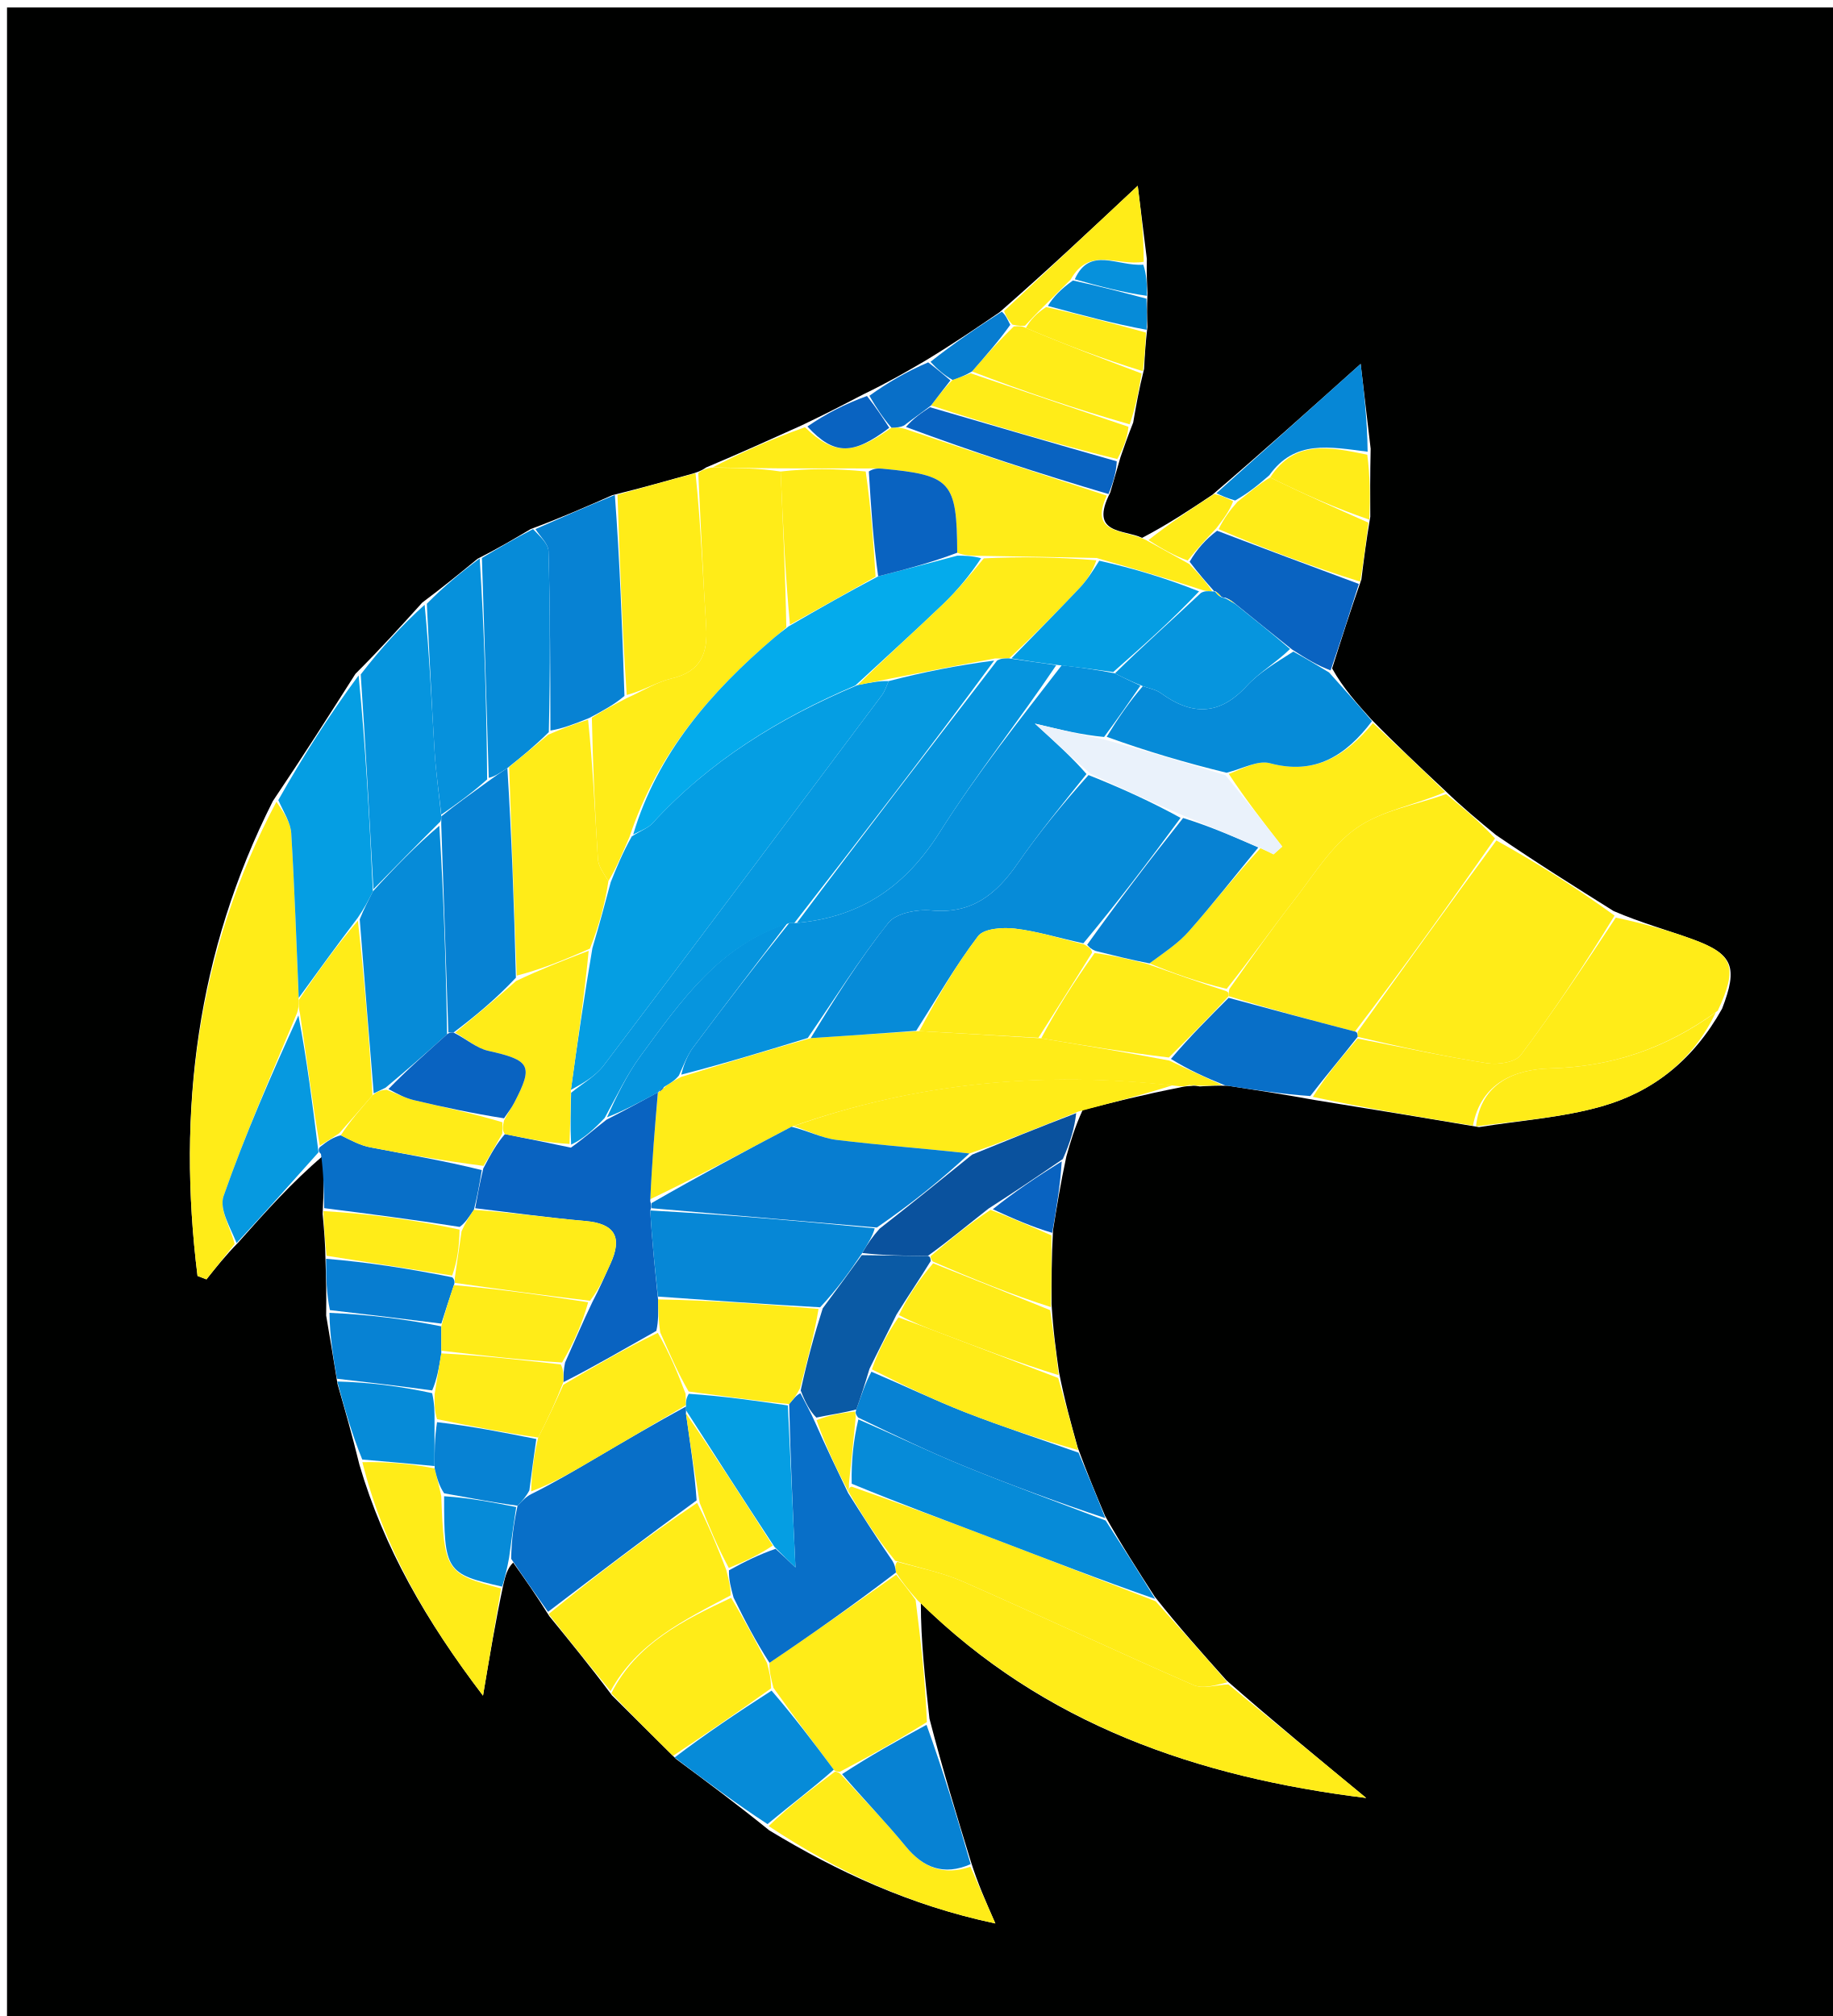
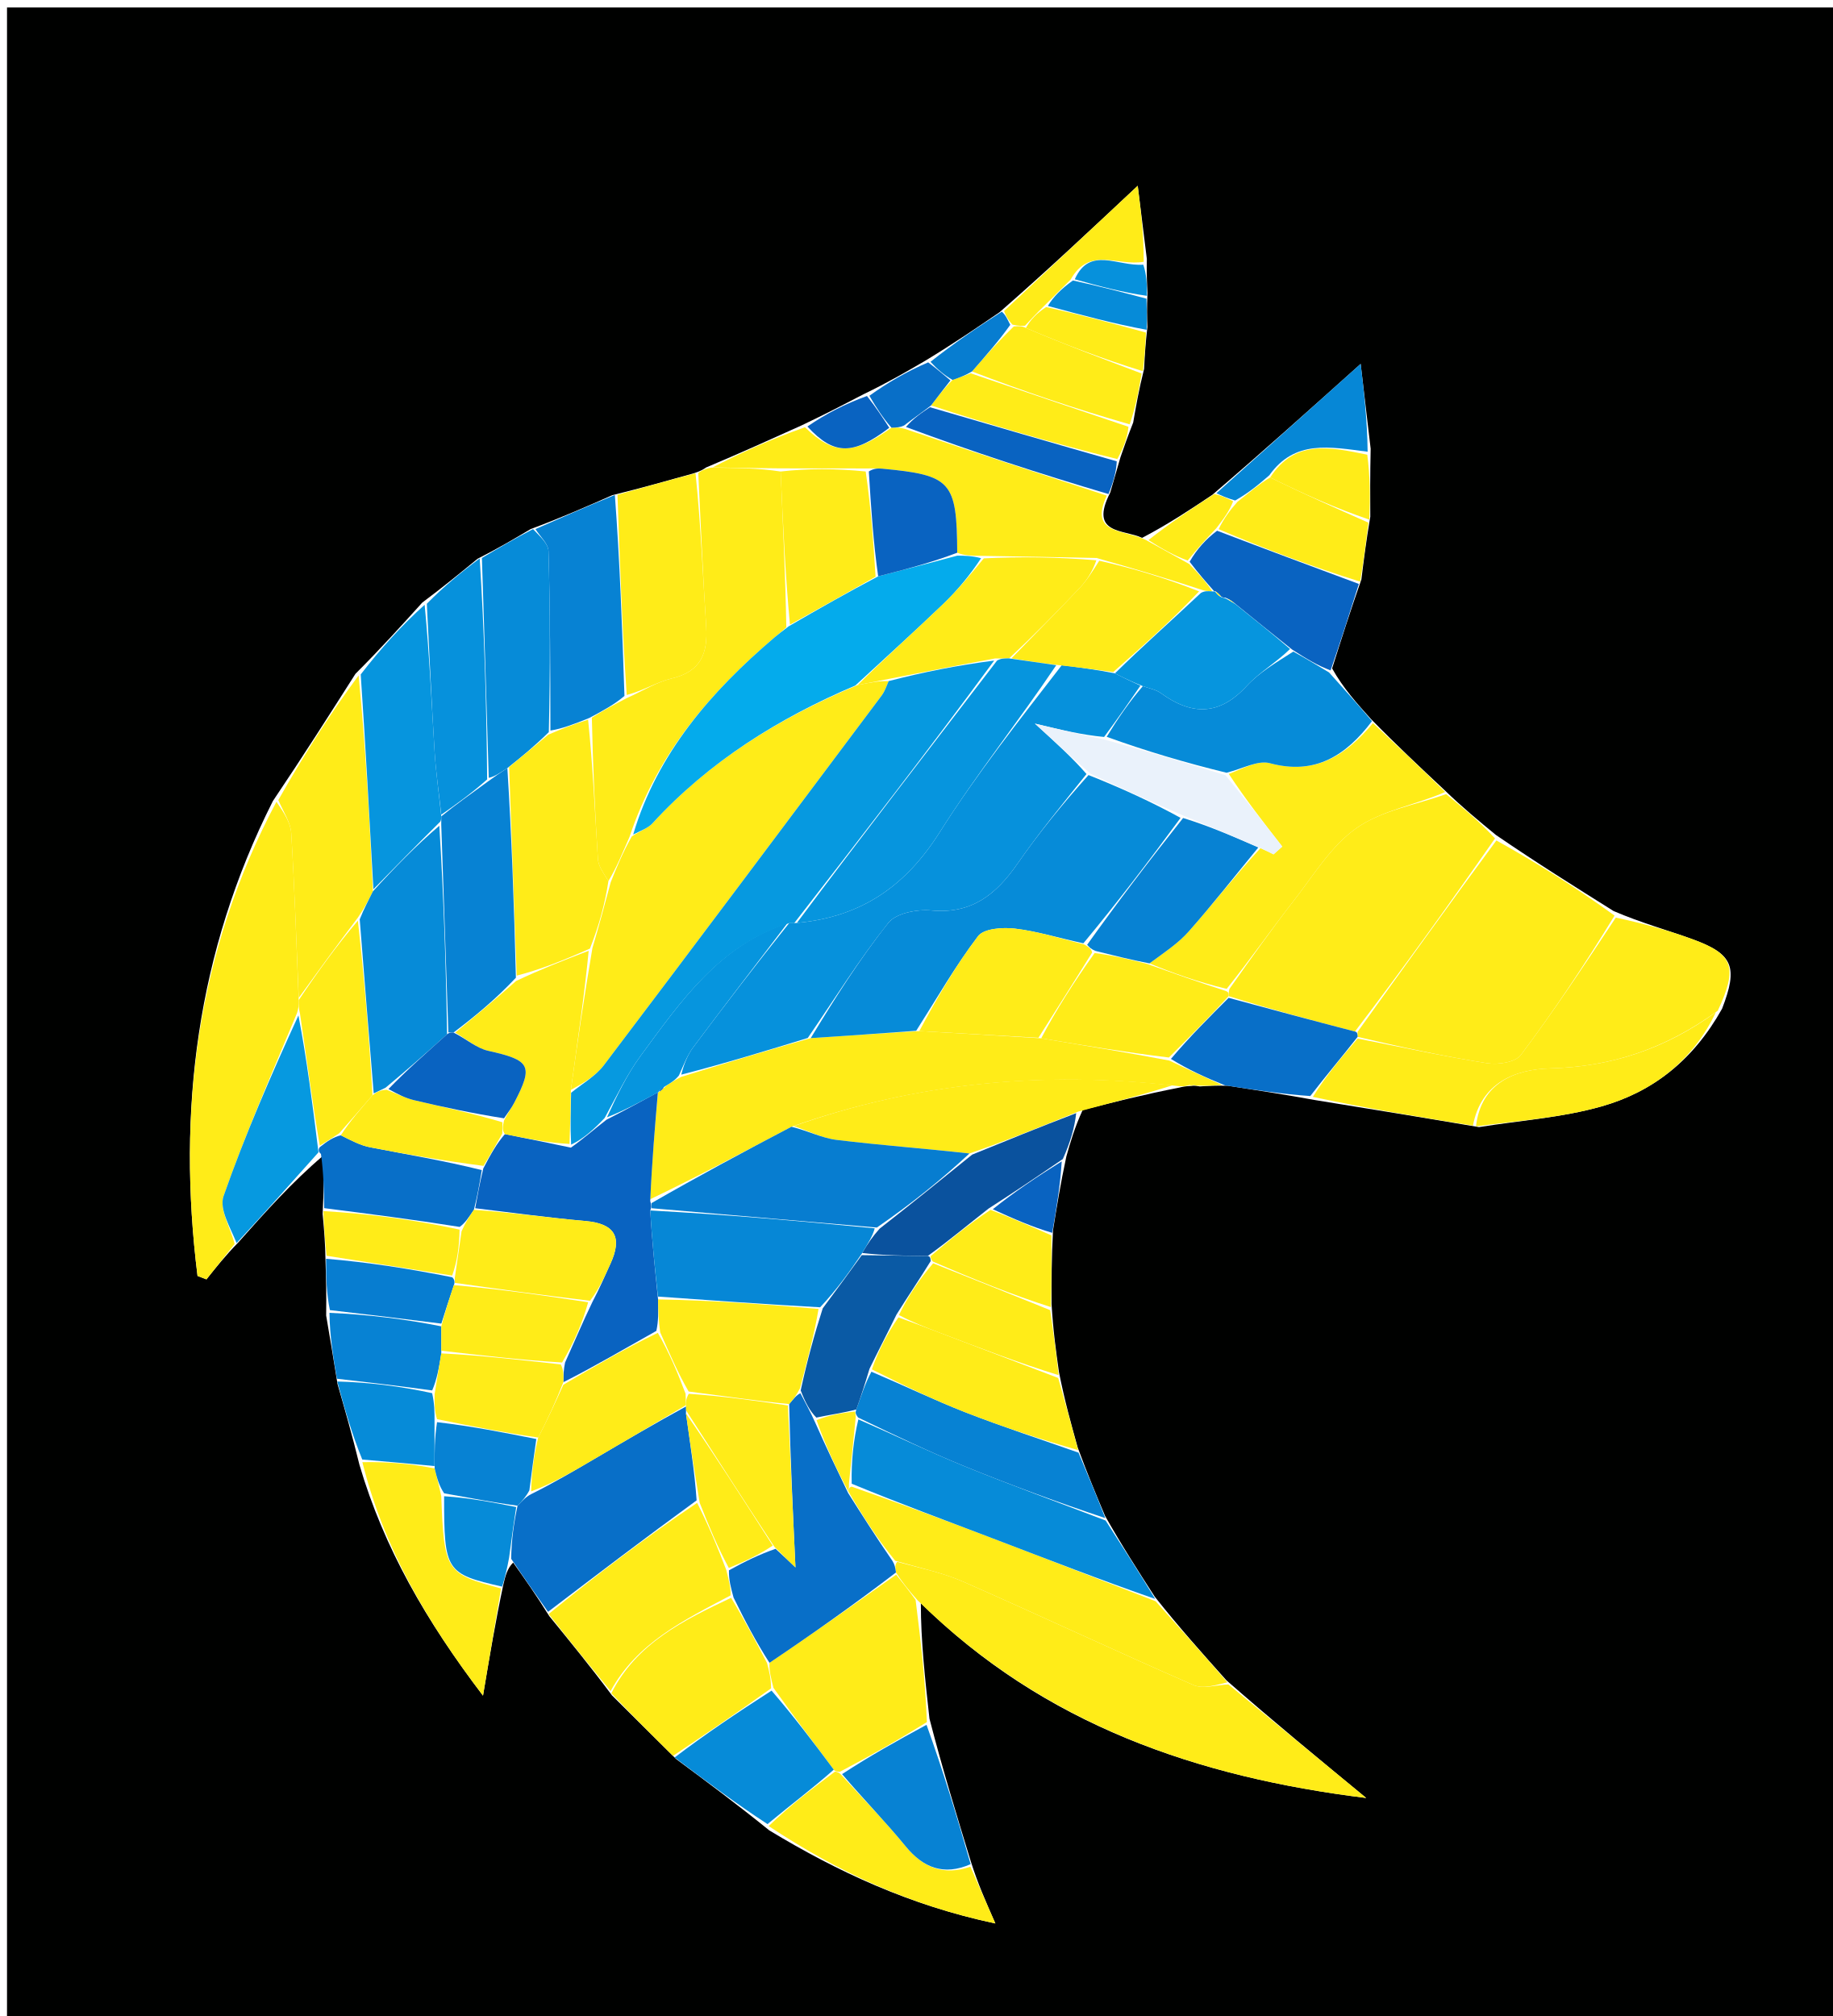
<svg xmlns="http://www.w3.org/2000/svg" version="1.1" id="Layer_1" x="0px" y="0px" width="100%" viewBox="0 0 270 297" enable-background="new 0 0 270 297" xml:space="preserve">
  <path fill="#000100" opacity="1" stroke="none" d=" M148,298   C98.688,298 49.876,298 1.032,298   C1.032,199.065 1.032,100.13 1.032,1.098   C90.895,1.098 180.79,1.098 270.843,1.098   C270.843,100 270.843,199 270.843,298   C230.131,298 189.315,298 148,298  M136.316,53.139   C133.541,54.754 130.766,56.369 127.282,58.047   C124.456,59.517 121.629,60.988 118.084,62.672   C113.553,64.718 109.023,66.764 104.013,68.872   C103.63,69.139 103.247,69.406 102.062,69.769   C98.362,70.809 94.663,71.849 90.195,72.955   C86.425,74.618 82.654,76.281 78.169,77.949   C75.777,79.366 73.385,80.783 70.345,82.324   C67.847,84.374 65.349,86.424 62.212,88.77   C59.138,92.172 56.063,95.574 52.365,99.269   C48.491,105.36 44.617,111.45 40.197,118.017   C28.978,140.238 26.069,163.673 29.1,187.976   C29.538,188.144 29.976,188.312 30.413,188.479   C31.797,186.741 33.181,185.003 35.142,182.995   C39.071,178.58 43.001,174.164 47.632,170.236   C47.674,172.82 47.717,175.403 47.529,178.846   C47.722,180.899 47.916,182.951 47.959,185.882   C48.031,188.257 48.102,190.632 48.05,193.811   C48.578,196.913 49.106,200.015 49.731,203.929   C50.796,207.629 51.86,211.329 52.955,215.805   C56.544,228.021 62.768,238.786 71.155,249.805   C72.18,243.708 72.995,238.86 74.145,233.477   C74.425,232.278 74.705,231.079 75.598,230.199   C77.31,232.618 79.023,235.038 80.921,238.094   C83.93,241.776 86.94,245.458 90.159,249.771   C93.154,252.741 96.148,255.71 99.619,259.155   C104.072,262.459 108.524,265.764 113.329,269.655   C123.426,275.759 133.995,280.686 146.634,283.369   C145.137,279.961 144.048,277.483 143.027,274.259   C140.957,267.509 138.887,260.76 136.926,253.192   C136.288,247.454 135.651,241.716 135.657,236.179   C153.777,254.048 176.395,261.812 201.265,264.88   C194.499,259.303 187.732,253.727 180.668,247.542   C177.196,243.662 173.724,239.783 170.107,235.215   C167.698,231.478 165.288,227.742 162.782,223.301   C161.482,220.203 160.183,217.105 158.771,213.267   C157.813,209.846 156.854,206.426 156.011,202.179   C155.578,199.124 155.145,196.069 154.913,192.115   C154.908,188.743 154.902,185.371 155.126,181.248   C155.671,177.85 156.215,174.451 157.091,170.375   C157.699,168.24 158.308,166.105 159.502,163.516   C164.029,162.377 168.556,161.238 173.739,160.225   C174.17,160.122 174.601,160.018 175.493,159.982   C175.493,159.982 175.948,159.882 176.756,160.055   C177.848,159.985 178.94,159.915 180.902,159.955   C184.933,160.576 188.965,161.197 193.751,162.066   C201.498,163.321 209.245,164.576 217.879,166.047   C223.906,165.077 230.089,164.656 235.922,163.001   C243.443,160.868 249.437,156.23 253.694,148.6   C256.063,142.461 255.338,140.564 249.388,138.387   C245.678,137.03 241.851,135.991 237.715,134.219   C232.072,130.682 226.428,127.146 220.382,123.015   C217.935,121.005 215.489,118.995 212.765,116.365   C209.264,113.085 205.764,109.805 201.981,105.946   C199.917,103.651 197.854,101.355 196.244,98.472   C197.557,94.324 198.869,90.175 200.558,85.356   C200.9,82.568 201.243,79.781 201.867,76.121   C201.85,73.078 201.834,70.034 201.922,66.113   C201.427,61.916 200.933,57.719 200.448,53.609   C192.853,60.418 186.025,66.538 178.6,72.895   C175.412,75.026 172.225,77.158 168.257,79.238   C165.58,77.951 160.364,78.791 163.558,72.557   C164.005,71.037 164.451,69.516 165.072,67.334   C165.575,65.879 166.078,64.425 166.939,62.246   C167.353,59.839 167.767,57.431 168.545,54.344   C168.636,52.56 168.727,50.776 169.03,48.18   C168.984,46.786 168.939,45.392 169.047,43.171   C168.974,41.78 168.901,40.388 168.948,38.14   C168.5,34.539 168.051,30.939 167.607,27.369   C160.623,33.912 154.269,39.865 147.244,46.005   C143.828,48.331 140.411,50.657 136.316,53.139  z" />
  <path fill="#ffec18" opacity="1" stroke="none" d=" M180.032,159.845   C178.94,159.915 177.848,159.985 176.236,159.937   C175.484,159.766 175.256,159.797 175.032,159.914   C174.601,160.018 174.17,160.122 173.047,159.95   C153.438,157.753 134.936,159.524 116.596,165.995   C109.481,169.727 102.72,173.361 95.78,176.677   C96.04,171.213 96.479,166.068 96.937,160.929   C96.955,160.935 96.953,160.969 97.146,160.834   C97.584,160.5 97.803,160.276 98.25,159.881   C98.999,159.413 99.493,159.092 100.321,158.657   C106.769,156.669 112.882,154.794 119.432,152.938   C124.903,152.59 129.938,152.223 135.432,151.896   C141.588,152.253 147.284,152.57 153.384,152.963   C159.847,154.038 165.906,155.037 172.261,156.242   C175.048,157.581 177.54,158.713 180.032,159.845  z" />
  <path fill="#ffec18" opacity="1" stroke="none" d=" M213.042,116.985   C215.489,118.995 217.935,121.005 220.241,123.518   C213.401,133.349 206.7,142.675 199.604,151.967   C193.138,150.289 187.069,148.646 180.999,146.752   C180.999,146.334 180.999,146.166 181.115,145.686   C184.348,141.131 187.373,136.816 190.61,132.667   C193.522,128.934 196.113,124.59 199.863,121.973   C203.597,119.367 208.597,118.574 213.042,116.985  z" />
  <path fill="#ffec18" opacity="1" stroke="none" d=" M200,152.002   C206.7,142.675 213.401,133.349 220.443,123.815   C226.428,127.146 232.072,130.682 237.855,134.887   C233.384,142.211 228.899,148.963 224.037,155.43   C223.232,156.501 220.689,156.887 219.099,156.637   C212.701,155.628 206.361,154.245 200,152.751   C200,152.501 200,152.002 200,152.002  z" />
  <path fill="#ffec18" opacity="1" stroke="none" d=" M180.966,248.15   C187.732,253.727 194.499,259.303 201.265,264.88   C176.395,261.812 153.777,254.048 135.205,235.789   C133.843,234.258 132.934,233.117 131.991,231.661   C131.889,230.929 131.821,230.512 132.165,230.086   C135.702,231.044 138.956,231.718 141.93,233.028   C153.262,238.02 164.47,243.292 175.819,248.244   C177.249,248.868 179.236,248.213 180.966,248.15  z" />
  <path fill="#ffec18" opacity="1" stroke="none" d=" M200,153.001   C206.361,154.245 212.701,155.628 219.099,156.637   C220.689,156.887 223.232,156.501 224.037,155.43   C228.899,148.963 233.384,142.211 238.036,135.182   C241.851,135.991 245.678,137.03 249.388,138.387   C255.338,140.564 256.063,142.461 253.062,148.897   C245.307,154.525 237.418,157.154 228.404,157.394   C223.23,157.532 218.172,159.486 216.992,165.831   C209.245,164.576 201.498,163.321 193.406,161.596   C195.373,158.418 197.687,155.709 200,153.001  z" />
  <path fill="#ffec18" opacity="1" stroke="none" d=" M102.864,69.673   C103.247,69.406 103.63,69.139 104.743,68.887   C108.648,68.936 111.824,68.969 115,69.464   C115.348,77.334 115.695,84.742 115.841,92.409   C115.126,93.08 114.602,93.479 114.1,93.906   C104.701,101.912 96.812,111.016 92.735,123.308   C91.675,125.713 90.819,127.847 89.632,129.794   C88.878,128.592 88.152,127.596 88.084,126.557   C87.642,119.708 87.341,112.85 87.19,105.732   C88.921,104.644 90.457,103.818 92.321,102.85   C94.746,101.763 96.762,100.468 98.96,99.949   C103.235,98.941 104.297,96.27 104.035,92.301   C103.537,84.766 103.243,77.216 102.864,69.673  z" />
  <path fill="#ffec18" opacity="1" stroke="none" d=" M34.566,183.265   C33.181,185.003 31.797,186.741 30.413,188.479   C29.976,188.312 29.538,188.144 29.1,187.976   C26.069,163.673 28.978,140.238 40.723,118.112   C41.824,119.717 42.81,121.2 42.904,122.739   C43.397,130.821 43.663,138.917 44.005,147.339   C43.997,148.11 43.993,148.551 43.756,149.243   C39.932,158.377 36.107,167.178 32.935,176.209   C32.259,178.133 33.96,180.891 34.566,183.265  z" />
  <path fill="#ffec18" opacity="1" stroke="none" d=" M212.904,116.675   C208.597,118.574 203.597,119.367 199.863,121.973   C196.113,124.59 193.522,128.934 190.61,132.667   C187.373,136.816 184.348,141.131 180.71,145.682   C176.457,144.663 172.725,143.334 169.339,141.928   C171.511,140.324 173.557,138.991 175.115,137.228   C178.662,133.214 181.969,128.989 185.691,124.948   C186.544,125.319 187.078,125.592 187.613,125.865   C188.041,125.483 188.469,125.1 188.897,124.717   C186.215,121.269 183.532,117.821 181.021,114.016   C183.158,113.205 185.337,111.968 187.056,112.433   C193.753,114.244 198.292,111.301 202.263,106.525   C205.764,109.805 209.264,113.085 212.904,116.675  z" />
  <path fill="#ffec18" opacity="1" stroke="none" d=" M114.999,69.002   C111.824,68.969 108.648,68.936 104.983,68.856   C109.023,66.764 113.553,64.718 118.584,62.941   C122.876,67.109 125.684,67.064 131.335,63.01   C132.114,62.986 132.56,62.971 133.287,63.175   C143.396,66.6 153.222,69.808 163.049,73.016   C160.364,78.791 165.58,77.951 168.794,79.542   C171.19,80.866 173.048,81.886 175.192,83.088   C176.623,84.563 177.767,85.856 178.591,87.124   C177.841,87.077 177.413,87.056 176.725,86.793   C171.633,85.125 166.799,83.699 161.541,82.207   C155.75,82.067 150.382,81.993 144.616,81.894   C143.151,81.867 142.086,81.864 141.016,81.429   C140.964,70.897 140.14,70.002 129.956,69.045   C129.306,68.984 128.646,69.022 127.528,69.012   C123.043,69.007 119.021,69.005 114.999,69.002  z" />
  <path fill="#ffec18" opacity="1" stroke="none" d=" M180.817,247.846   C179.236,248.213 177.249,248.868 175.819,248.244   C164.47,243.292 153.262,238.02 141.93,233.028   C138.956,231.718 135.702,231.044 131.882,229.942   C129.106,226.522 127.025,223.238 124.981,219.721   C125.019,219.488 125.092,219.022 125.496,219.021   C132.691,221.559 139.495,224.064 146.269,226.645   C154.277,229.697 162.259,232.814 170.252,235.903   C173.724,239.783 177.196,243.662 180.817,247.846  z" />
-   <path fill="#059EE3" opacity="1" stroke="none" d=" M44.009,147.008   C43.663,138.917 43.397,130.821 42.904,122.739   C42.81,121.2 41.824,119.717 40.997,117.874   C44.617,111.45 48.491,105.36 52.829,99.503   C53.865,110.159 54.437,120.583 54.933,131.318   C54.235,132.751 53.613,133.871 52.719,135.187   C49.634,139.257 46.822,143.133 44.009,147.008  z" />
+   <path fill="#ffec18" opacity="1" stroke="none" d=" M44.009,147.008   C43.663,138.917 43.397,130.821 42.904,122.739   C42.81,121.2 41.824,119.717 40.997,117.874   C44.617,111.45 48.491,105.36 52.829,99.503   C53.865,110.159 54.437,120.583 54.933,131.318   C54.235,132.751 53.613,133.871 52.719,135.187   C49.634,139.257 46.822,143.133 44.009,147.008  z" />
  <path fill="#ffec18" opacity="1" stroke="none" d=" M132.025,231.976   C132.934,233.117 133.843,234.258 134.883,235.688   C135.651,241.716 136.288,247.454 136.549,253.694   C132.102,256.476 128.033,258.756 123.724,261.027   C123.484,261.019 123.005,260.995 122.831,260.708   C119.774,256.61 116.891,252.799 113.94,248.652   C113.581,247.211 113.29,246.106 113.36,244.97   C119.823,240.618 125.924,236.297 132.025,231.976  z" />
  <path fill="#086FC8" opacity="1" stroke="none" d=" M80.735,237.458   C79.023,235.038 77.31,232.618 75.303,229.643   C75.354,226.732 75.699,224.375 76.246,221.823   C76.958,221.075 77.468,220.524 78.238,220.124   C81.529,218.489 84.558,216.701 87.591,214.918   C92.078,212.28 96.567,209.646 101.067,207.203   C101.079,207.397 101.072,207.784 101.054,208.231   C101.687,212.789 102.339,216.9 102.624,221.038   C95.083,226.529 87.909,231.993 80.735,237.458  z" />
  <path fill="#068BD8" opacity="1" stroke="none" d=" M202.122,106.236   C198.292,111.301 193.753,114.244 187.056,112.433   C185.337,111.968 183.158,113.205 180.694,113.844   C174.465,112.32 168.733,110.61 163.033,108.548   C164.712,105.8 166.359,103.404 168.358,101.085   C169.472,101.464 170.341,101.624 170.983,102.093   C175.513,105.397 179.603,105.478 183.64,101.087   C185.505,99.059 188.003,97.612 190.528,95.99   C192.491,97.072 194.14,98.066 195.79,99.06   C197.854,101.355 199.917,103.651 202.122,106.236  z" />
  <path fill="#068BD8" opacity="1" stroke="none" d=" M170.179,235.559   C162.259,232.814 154.277,229.697 146.269,226.645   C139.495,224.064 132.691,221.559 125.47,218.585   C125.395,215.109 125.751,212.069 126.452,209.105   C131.92,211.482 136.983,213.928 142.18,216.046   C149.024,218.834 155.974,221.364 162.879,224.006   C165.288,227.742 167.698,231.478 170.179,235.559  z" />
  <path fill="#ffec18" opacity="1" stroke="none" d=" M80.828,237.776   C87.909,231.993 95.083,226.529 102.701,221.4   C104.428,224.825 105.711,227.915 107.017,231.351   C107.357,232.801 107.673,233.906 107.63,235.039   C100.653,238.722 93.797,242.08 89.95,249.14   C86.94,245.458 83.93,241.776 80.828,237.776  z" />
  <path fill="#ffec18" opacity="1" stroke="none" d=" M102.463,69.721   C103.243,77.216 103.537,84.766 104.035,92.301   C104.297,96.27 103.235,98.941 98.96,99.949   C96.762,100.468 94.746,101.763 92.323,102.385   C91.652,92.339 91.308,82.614 90.963,72.889   C94.663,71.849 98.362,70.809 102.463,69.721  z" />
  <path fill="#0782D3" opacity="1" stroke="none" d=" M90.579,72.922   C91.308,82.614 91.652,92.339 91.995,102.528   C90.457,103.818 88.921,104.644 86.834,105.762   C84.525,106.705 82.766,107.356 81.084,107.63   C81.07,98.566 81.049,89.877 80.801,81.194   C80.77,80.094 79.552,79.027 78.883,77.945   C82.654,76.281 86.425,74.618 90.579,72.922  z" />
  <path fill="#0695DE" opacity="1" stroke="none" d=" M55.008,131.006   C54.437,120.583 53.865,110.159 53.141,99.356   C56.063,95.574 59.138,92.172 62.559,89.095   C63.27,96.518 63.582,103.621 64.023,110.715   C64.217,113.824 64.674,116.917 65.009,120.264   C65.007,120.51 65.002,121.002 64.72,121.181   C61.295,124.576 58.152,127.791 55.008,131.006  z" />
  <path fill="#ffec18" opacity="1" stroke="none" d=" M90.054,249.456   C93.797,242.08 100.653,238.722 107.706,235.389   C109.762,238.807 111.38,241.904 112.999,245.001   C113.29,246.106 113.581,247.211 113.595,248.729   C108.593,252.322 103.868,255.501 99.143,258.68   C96.148,255.71 93.154,252.741 90.054,249.456  z" />
  <path fill="#ffec18" opacity="1" stroke="none" d=" M116.95,165.898   C134.936,159.524 153.438,157.753 172.719,159.886   C168.556,161.238 164.029,162.377 158.835,163.763   C153.184,166.039 148.2,168.069 142.817,169.933   C136.014,169.177 129.596,168.71 123.216,167.927   C121.077,167.664 119.036,166.597 116.95,165.898  z" />
  <path fill="#068BD8" opacity="1" stroke="none" d=" M78.526,77.947   C79.552,79.027 80.77,80.094 80.801,81.194   C81.049,89.877 81.07,98.566 80.851,107.855   C78.695,109.972 76.849,111.487 74.744,113.156   C73.654,113.871 72.823,114.431 72.002,114.594   C71.673,103.531 71.333,92.866 70.993,82.2   C73.385,80.783 75.777,79.366 78.526,77.947  z" />
  <path fill="#ffec18" opacity="1" stroke="none" d=" M73.81,234.013   C72.995,238.86 72.18,243.708 71.155,249.805   C62.768,238.786 56.544,228.021 53.383,215.409   C57.212,215.337 60.611,215.66 64.032,216.331   C64.372,217.783 64.691,218.888 65.007,220.423   C65.417,231.457 65.688,231.862 73.81,234.013  z" />
  <path fill="#ffec18" opacity="1" stroke="none" d=" M123.005,260.995   C123.005,260.995 123.484,261.019 123.812,261.355   C127.239,265.107 130.478,268.406 133.393,271.971   C136.012,275.174 139.016,276.366 142.959,275.005   C144.048,277.483 145.137,279.961 146.634,283.369   C133.995,280.686 123.426,275.759 113.24,269.024   C116.435,265.927 119.72,263.461 123.005,260.995  z" />
  <path fill="#0691DC" opacity="1" stroke="none" d=" M70.669,82.262   C71.333,92.866 71.673,103.531 71.767,114.824   C69.352,116.974 67.182,118.496 65.012,120.018   C64.674,116.917 64.217,113.824 64.023,110.715   C63.582,103.621 63.27,96.518 62.878,88.947   C65.349,86.424 67.847,84.374 70.669,82.262  z" />
  <path fill="#0782D3" opacity="1" stroke="none" d=" M162.83,223.653   C155.974,221.364 149.024,218.834 142.18,216.046   C136.983,213.928 131.92,211.482 126.415,208.833   C126.011,208.303 125.99,208.121 126.146,207.645   C126.889,205.567 127.456,203.785 128.375,202.082   C133.238,204.15 137.687,206.299 142.275,208.088   C147.748,210.222 153.342,212.047 158.883,214.007   C160.183,217.105 161.482,220.203 162.83,223.653  z" />
  <path fill="#ffec18" opacity="1" stroke="none" d=" M158.827,213.637   C153.342,212.047 147.748,210.222 142.275,208.088   C137.687,206.299 133.238,204.15 128.443,201.74   C129.439,198.879 130.72,196.44 132.358,194.079   C134.579,194.869 136.444,195.579 138.308,196.291   C144.17,198.529 150.033,200.767 155.895,203.005   C156.854,206.426 157.813,209.846 158.827,213.637  z" />
  <path fill="#0699E0" opacity="1" stroke="none" d=" M34.854,183.13   C33.96,180.891 32.259,178.133 32.935,176.209   C36.107,167.178 39.932,158.377 43.964,149.596   C45.212,156.102 46.02,162.505 46.837,169.12   C46.845,169.332 46.93,169.749 46.93,169.749   C43.001,174.164 39.071,178.58 34.854,183.13  z" />
  <path fill="#0963C1" opacity="1" stroke="none" d=" M196.017,98.766   C194.14,98.066 192.491,97.072 190.36,95.698   C187.258,93.217 184.639,91.118 181.82,88.823   C181.305,88.43 180.989,88.232 180.51,88.046   C180.346,88.058 180.021,88.022 179.861,87.837   C179.476,87.415 179.23,87.204 178.974,87.06   C178.987,87.102 178.912,87.15 178.912,87.15   C177.767,85.856 176.623,84.563 175.253,82.761   C176.352,80.837 177.676,79.42 179.297,78.187   C186.457,80.922 193.319,83.474 200.182,86.026   C198.869,90.175 197.557,94.324 196.017,98.766  z" />
  <path fill="#068BD8" opacity="1" stroke="none" d=" M122.831,260.708   C119.72,263.461 116.435,265.927 113.064,268.731   C108.524,265.764 104.072,262.459 99.381,258.917   C103.868,255.501 108.593,252.322 113.664,249.065   C116.891,252.799 119.774,256.61 122.831,260.708  z" />
  <path fill="#086FC8" opacity="1" stroke="none" d=" M200,152.751   C197.687,155.709 195.373,158.418 193.028,161.472   C188.965,161.197 184.933,160.576 180.467,159.9   C177.54,158.713 175.048,157.581 172.496,156.001   C175.29,152.703 178.145,149.853 180.999,147.003   C187.069,148.646 193.138,150.289 199.604,151.967   C200,152.002 200,152.501 200,152.751  z" />
  <path fill="#0A529E" opacity="1" stroke="none" d=" M143.216,170.099   C148.2,168.069 153.184,166.039 158.542,163.99   C158.308,166.105 157.699,168.24 156.575,170.752   C152.691,173.405 149.323,175.681 145.63,178.051   C142.567,180.449 139.83,182.753 136.662,185.041   C133.138,184.987 130.044,184.947 127.017,184.595   C127.811,183.23 128.539,182.178 129.578,181.011   C134.33,177.298 138.773,173.698 143.216,170.099  z" />
  <path fill="#ffec18" opacity="1" stroke="none" d=" M155.953,202.592   C150.033,200.767 144.17,198.529 138.308,196.291   C136.444,195.579 134.579,194.869 132.429,193.738   C133.802,190.888 135.461,188.459 137.464,186.108   C143.443,188.462 149.078,190.738 154.712,193.014   C155.145,196.069 155.578,199.124 155.953,202.592  z" />
  <path fill="#ffec18" opacity="1" stroke="none" d=" M217.436,165.939   C218.172,159.486 223.23,157.532 228.404,157.394   C237.418,157.154 245.307,154.525 252.774,149.124   C249.437,156.23 243.443,160.868 235.922,163.001   C230.089,164.656 223.906,165.077 217.436,165.939  z" />
  <path fill="#086FC8" opacity="1" stroke="none" d=" M47.281,169.992   C46.93,169.749 46.845,169.332 47.119,168.992   C48.251,168.087 49.111,167.524 50.207,167.253   C51.795,168.048 53.108,168.745 54.503,169.016   C59.99,170.084 65.503,171.017 70.975,172.38   C70.63,174.506 70.317,176.252 69.811,178.231   C69.081,179.31 68.544,180.155 67.719,180.751   C60.875,179.664 54.317,178.825 47.759,177.987   C47.717,175.403 47.674,172.82 47.281,169.992  z" />
  <path fill="#0782D3" opacity="1" stroke="none" d=" M142.993,274.632   C139.016,276.366 136.012,275.174 133.393,271.971   C130.478,268.406 127.239,265.107 124.052,261.364   C128.033,258.756 132.102,256.476 136.494,254.103   C138.887,260.76 140.957,267.509 142.993,274.632  z" />
  <path fill="#ffec18" opacity="1" stroke="none" d=" M200.37,85.691   C193.319,83.474 186.457,80.922 179.523,77.959   C180.304,76.376 181.156,75.204 182.308,73.918   C184.07,72.542 185.532,71.28 187.121,70.335   C192.026,72.766 196.805,74.88 201.585,76.993   C201.243,79.781 200.9,82.568 200.37,85.691  z" />
  <path fill="#ffec18" opacity="1" stroke="none" d=" M168.181,55.024   C167.767,57.431 167.353,59.839 166.422,62.514   C158.271,60.186 150.636,57.59 143.194,54.725   C145.264,52.342 147.142,50.23 149.35,48.092   C150.119,48.038 150.56,48.011 151.127,48.311   C156.896,50.767 162.539,52.895 168.181,55.024  z" />
  <path fill="#ffec18" opacity="1" stroke="none" d=" M154.813,192.565   C149.078,190.738 143.443,188.462 137.451,185.864   C137.094,185.543 137.093,185.056 137.093,185.056   C139.83,182.753 142.567,180.449 145.925,178.239   C149.329,179.555 152.113,180.777 154.896,181.999   C154.902,185.371 154.908,188.743 154.813,192.565  z" />
  <path fill="#ffec18" opacity="1" stroke="none" d=" M143.001,54.994   C150.636,57.59 158.271,60.186 166.243,62.876   C166.078,64.425 165.575,65.879 164.603,67.631   C155.088,65.283 146.042,62.637 137.163,59.728   C138.225,58.324 139.12,57.183 140.325,55.972   C141.423,55.599 142.212,55.296 143.001,54.994  z" />
  <path fill="#0963C1" opacity="1" stroke="none" d=" M136.997,59.991   C146.042,62.637 155.088,65.283 164.516,67.962   C164.451,69.516 164.005,71.037 163.304,72.787   C153.222,69.808 143.396,66.6 133.462,62.907   C134.569,61.611 135.783,60.801 136.997,59.991  z" />
  <path fill="#0782D3" opacity="1" stroke="none" d=" M49.634,203.117   C49.106,200.015 48.578,196.913 48.536,193.409   C54.353,193.671 59.685,194.334 65.013,195.397   C65.012,196.86 65.013,197.924 65.011,199.384   C64.679,201.518 64.353,203.255 63.667,204.843   C58.75,204.169 54.192,203.643 49.634,203.117  z" />
  <path fill="#068BD8" opacity="1" stroke="none" d=" M49.683,203.523   C54.192,203.643 58.75,204.169 63.663,205.243   C64.018,206.857 64.018,207.923 64.014,209.426   C64.011,211.903 64.011,213.943 64.011,215.983   C60.611,215.66 57.212,215.337 53.368,215.021   C51.86,211.329 50.796,207.629 49.683,203.523  z" />
  <path fill="#ffec18" opacity="1" stroke="none" d=" M47.644,178.417   C54.317,178.825 60.875,179.664 67.707,181.147   C67.653,183.862 67.324,185.932 66.612,187.919   C60.189,186.892 54.149,185.947 48.11,185.003   C47.916,182.951 47.722,180.899 47.644,178.417  z" />
  <path fill="#077DD0" opacity="1" stroke="none" d=" M48.035,185.443   C54.149,185.947 60.189,186.892 66.616,188.167   C67.003,188.499 67.008,188.995 66.865,189.325   C66.154,191.436 65.585,193.217 65.017,194.998   C59.685,194.334 54.353,193.671 48.598,193.007   C48.102,190.632 48.031,188.257 48.035,185.443  z" />
  <path fill="#0687D6" opacity="1" stroke="none" d=" M186.994,70.018   C185.532,71.28 184.07,72.542 181.961,73.736   C180.609,73.332 179.903,72.995 179.198,72.658   C186.025,66.538 192.853,60.418 200.448,53.609   C200.933,57.719 201.427,61.916 201.475,66.548   C195.885,65.846 190.748,64.734 186.994,70.018  z" />
  <path fill="#068BD8" opacity="1" stroke="none" d=" M73.978,233.745   C65.688,231.862 65.417,231.457 65.426,220.428   C69.246,220.675 72.645,221.347 76.045,222.018   C75.699,224.375 75.354,226.732 74.997,229.484   C74.705,231.079 74.425,232.278 73.978,233.745  z" />
  <path fill="#ffec18" opacity="1" stroke="none" d=" M151,47.983   C150.56,48.011 150.119,48.038 149.158,47.831   C148.396,47.003 148.155,46.411 147.915,45.819   C154.269,39.865 160.623,33.912 167.607,27.369   C168.051,30.939 168.5,34.539 168.488,38.565   C164.606,39.265 160.52,36.23 157.733,41.173   C156.308,42.559 155.151,43.776 153.735,45.157   C152.651,46.208 151.825,47.096 151,47.983  z" />
  <path fill="#ffec18" opacity="1" stroke="none" d=" M187.121,70.335   C190.748,64.734 195.885,65.846 201.423,66.986   C201.834,70.034 201.85,73.078 201.726,76.557   C196.805,74.88 192.026,72.766 187.121,70.335  z" />
  <path fill="#ffec18" opacity="1" stroke="none" d=" M151.127,48.311   C151.825,47.096 152.651,46.208 154.109,45.237   C159.433,46.434 164.126,47.713 168.818,48.992   C168.727,50.776 168.636,52.56 168.363,54.684   C162.539,52.895 156.896,50.767 151.127,48.311  z" />
  <path fill="#0963C1" opacity="1" stroke="none" d=" M155.011,181.624   C152.113,180.777 149.329,179.555 146.251,178.146   C149.323,175.681 152.691,173.405 156.409,171.09   C156.215,174.451 155.671,177.85 155.011,181.624  z" />
  <path fill="#0963C1" opacity="1" stroke="none" d=" M131.002,63.021   C125.684,67.064 122.876,67.109 118.944,62.835   C121.629,60.988 124.456,59.517 127.722,58.337   C129.109,60.091 130.055,61.556 131.002,63.021  z" />
  <path fill="#068BD8" opacity="1" stroke="none" d=" M168.924,48.586   C164.126,47.713 159.433,46.434 154.368,45.074   C155.151,43.776 156.308,42.559 158.065,41.319   C162.075,42.197 165.484,43.097 168.893,43.998   C168.939,45.392 168.984,46.786 168.924,48.586  z" />
  <path fill="#086FC8" opacity="1" stroke="none" d=" M131.335,63.01   C130.055,61.556 129.109,60.091 128.076,58.305   C130.766,56.369 133.541,54.754 136.738,53.381   C138.112,54.429 139.064,55.236 140.016,56.042   C139.12,57.183 138.225,58.324 137.163,59.728   C135.783,60.801 134.569,61.611 133.18,62.689   C132.56,62.971 132.114,62.986 131.335,63.01  z" />
  <path fill="#ffec18" opacity="1" stroke="none" d=" M178.899,72.776   C179.903,72.995 180.609,73.332 181.661,73.85   C181.156,75.204 180.304,76.376 179.226,77.776   C177.676,79.42 176.352,80.837 174.968,82.58   C173.048,81.886 171.19,80.866 169.185,79.567   C172.225,77.158 175.412,75.026 178.899,72.776  z" />
  <path fill="#077DD0" opacity="1" stroke="none" d=" M140.325,55.972   C139.064,55.236 138.112,54.429 137.077,53.303   C140.411,50.657 143.828,48.331 147.58,45.912   C148.155,46.411 148.396,47.003 148.828,47.856   C147.142,50.23 145.264,52.342 143.194,54.725   C142.212,55.296 141.423,55.599 140.325,55.972  z" />
  <path fill="#0691DC" opacity="1" stroke="none" d=" M168.97,43.584   C165.484,43.097 162.075,42.197 158.333,41.15   C160.52,36.23 164.606,39.265 168.428,38.994   C168.901,40.388 168.974,41.78 168.97,43.584  z" />
  <path fill="#ffec18" opacity="1" stroke="none" d=" M175.263,159.948   C175.256,159.797 175.484,159.766 175.832,159.851   C175.948,159.882 175.493,159.982 175.263,159.948  z" />
  <path fill="#0691DC" opacity="1" stroke="none" d=" M168.007,101.009   C166.359,103.404 164.712,105.8 162.652,108.57   C159.381,108.26 156.523,107.576 152.46,106.605   C155.811,109.672 158.093,111.76 160.061,114.029   C156.458,118.533 153.011,122.748 149.92,127.208   C146.783,131.734 143.173,134.695 137.188,134.13   C135.103,133.933 132.009,134.528 130.873,135.954   C126.581,141.344 122.903,147.223 118.996,152.919   C112.882,154.794 106.769,156.669 100.359,158.318   C100.744,156.813 101.276,155.421 102.134,154.274   C106.712,148.149 111.371,142.086 116.251,136.001   C116.501,136.001 117,136 117.392,135.967   C127.004,135.084 133.489,130.44 138.454,122.579   C143.82,114.083 150.113,106.172 156.411,98.007   C159.214,98.341 161.608,98.673 164.252,99.201   C165.671,99.935 166.839,100.472 168.007,101.009  z" />
  <path fill="#068BD8" opacity="1" stroke="none" d=" M119.432,152.938   C122.903,147.223 126.581,141.344 130.873,135.954   C132.009,134.528 135.103,133.933 137.188,134.13   C143.173,134.695 146.783,131.734 149.92,127.208   C153.011,122.748 156.458,118.533 160.356,114.181   C165.309,116.152 169.655,118.153 173.92,120.488   C169.226,126.882 164.613,132.943 159.602,138.968   C155.974,138.188 152.774,137.184 149.502,136.802   C147.71,136.592 144.945,136.785 144.086,137.913   C140.73,142.319 137.96,147.17 134.972,151.856   C129.938,152.223 124.903,152.59 119.432,152.938  z" />
  <path fill="#0963C1" opacity="1" stroke="none" d=" M70.003,177.999   C70.317,176.252 70.63,174.506 71.197,172.141   C72.3,170.014 73.148,168.507 74.377,167.08   C77.792,167.764 80.828,168.367 84.104,169.072   C85.9,167.799 87.456,166.424 89.344,164.957   C92.091,163.552 94.505,162.237 96.919,160.922   C96.479,166.068 96.04,171.213 95.792,176.928   C95.987,177.664 95.993,177.831 95.798,178.326   C96.042,182.774 96.485,186.894 96.944,191.429   C96.986,193.229 97.012,194.614 96.691,196.072   C91.893,198.764 87.443,201.383 82.996,203.626   C83.012,202.504 83.026,201.755 83.244,200.73   C84.634,197.636 85.82,194.819 87.284,191.782   C88.347,189.771 89.109,187.967 89.924,186.187   C91.699,182.316 90.663,180.271 86.238,179.881   C80.813,179.404 75.414,178.639 70.003,177.999  z" />
  <path fill="#077DD0" opacity="1" stroke="none" d=" M95.998,177.999   C95.993,177.831 95.987,177.664 95.971,177.246   C102.72,173.361 109.481,169.727 116.596,165.995   C119.036,166.597 121.077,167.664 123.216,167.927   C129.596,168.71 136.014,169.177 142.817,169.933   C138.773,173.698 134.33,177.298 129.174,180.844   C117.64,179.86 106.819,178.929 95.998,177.999  z" />
  <path fill="#ffec18" opacity="1" stroke="none" d=" M135.432,151.896   C137.96,147.17 140.73,142.319 144.086,137.913   C144.945,136.785 147.71,136.592 149.502,136.802   C152.774,137.184 155.974,138.188 159.755,139.151   C160.521,139.605 160.757,139.819 160.893,140.323   C158.176,144.718 155.578,148.802 152.979,152.887   C147.284,152.57 141.588,152.253 135.432,151.896  z" />
  <path fill="#ffec18" opacity="1" stroke="none" d=" M153.384,152.963   C155.578,148.802 158.176,144.718 161.254,140.402   C164.152,140.782 166.572,141.393 168.993,142.005   C172.725,143.334 176.457,144.663 180.594,145.995   C180.999,146.166 180.999,146.334 180.999,146.752   C178.145,149.853 175.29,152.703 172.2,155.795   C165.906,155.037 159.847,154.038 153.384,152.963  z" />
  <path fill="#0695DE" opacity="1" stroke="none" d=" M96.937,160.929   C94.505,162.237 92.091,163.552 89.415,164.606   C90.896,161.377 92.397,158.231 94.428,155.475   C100.279,147.537 105.929,139.294 116.002,136.001   C111.371,142.086 106.712,148.149 102.134,154.274   C101.276,155.421 100.744,156.813 100.024,158.431   C99.493,159.092 98.999,159.413 98.041,159.995   C97.312,160.443 97.104,160.681 96.953,160.969   C96.953,160.969 96.955,160.935 96.937,160.929  z" />
  <path fill="#0963C1" opacity="1" stroke="none" d=" M97.146,160.834   C97.104,160.681 97.312,160.443 97.786,160.141   C97.803,160.276 97.584,160.5 97.146,160.834  z" />
  <path fill="#086FC8" opacity="1" stroke="none" d=" M113.36,244.97   C111.38,241.904 109.762,238.807 108.067,235.36   C107.673,233.906 107.357,232.801 107.389,231.341   C109.828,229.988 111.917,228.99 114.253,228.173   C115.398,229.21 116.297,230.068 117.185,230.916   C116.805,222.788 116.436,214.92 116.257,206.851   C116.903,206.076 117.36,205.502 117.916,205.25   C118.677,206.734 119.339,207.895 120.03,209.431   C121.688,213.189 123.316,216.572 124.944,219.954   C127.025,223.238 129.106,226.522 131.47,229.951   C131.821,230.512 131.889,230.929 131.991,231.661   C125.924,236.297 119.823,240.618 113.36,244.97  z" />
-   <path fill="#059EE3" opacity="1" stroke="none" d=" M89.964,129.981   C90.819,127.847 91.675,125.713 93.073,123.218   C94.459,122.342 95.478,121.989 96.119,121.289   C104.482,112.163 114.712,105.808 126.354,100.922   C128.142,100.569 129.573,100.287 130.918,100.339   C130.531,101.259 130.306,101.905 129.915,102.427   C116.288,120.619 102.676,138.822 88.954,156.942   C87.719,158.572 85.759,159.653 84.102,160.565   C85.075,153.428 86.081,146.714 87.271,139.678   C88.291,136.232 89.127,133.107 89.964,129.981  z" />
+   <path fill="#ffec18" opacity="1" stroke="none" d=" M89.964,129.981   C90.819,127.847 91.675,125.713 93.073,123.218   C94.459,122.342 95.478,121.989 96.119,121.289   C104.482,112.163 114.712,105.808 126.354,100.922   C128.142,100.569 129.573,100.287 130.918,100.339   C130.531,101.259 130.306,101.905 129.915,102.427   C116.288,120.619 102.676,138.822 88.954,156.942   C87.719,158.572 85.759,159.653 84.102,160.565   C85.075,153.428 86.081,146.714 87.271,139.678   C88.291,136.232 89.127,133.107 89.964,129.981  z" />
  <path fill="#04ABEC" opacity="1" stroke="none" d=" M125.996,100.994   C114.712,105.808 104.482,112.163 96.119,121.289   C95.478,121.989 94.459,122.342 93.278,122.947   C96.812,111.016 104.701,101.912 114.1,93.906   C114.602,93.479 115.126,93.08 116.17,92.281   C120.796,89.581 124.892,87.269 129.371,84.906   C133.509,83.857 137.265,82.859 141.021,81.861   C142.086,81.864 143.151,81.867 144.533,82.235   C142.877,84.747 141.013,87.007 138.913,89.021   C134.675,93.083 130.309,97.011 125.996,100.994  z" />
  <path fill="#ffec18" opacity="1" stroke="none" d=" M89.632,129.794   C89.127,133.107 88.291,136.232 86.909,139.748   C82.959,141.495 79.554,142.853 76.12,143.731   C75.728,133.168 75.365,123.085 75.002,113.001   C76.849,111.487 78.695,109.972 80.775,108.232   C82.766,107.356 84.525,106.705 86.638,106.025   C87.341,112.85 87.642,119.708 88.084,126.557   C88.152,127.596 88.878,128.592 89.632,129.794  z" />
  <path fill="#ffec18" opacity="1" stroke="none" d=" M128.989,84.957   C124.892,87.269 120.796,89.581 116.371,92.022   C115.695,84.742 115.348,77.334 115,69.464   C119.021,69.005 123.043,69.007 127.531,69.458   C128.327,74.923 128.658,79.94 128.989,84.957  z" />
  <path fill="#ffec18" opacity="1" stroke="none" d=" M49.97,166.96   C49.111,167.524 48.251,168.087 47.11,168.78   C46.02,162.505 45.212,156.102 44.196,149.346   C43.993,148.551 43.997,148.11 44.005,147.339   C46.822,143.133 49.634,139.257 52.722,135.631   C53.682,144.281 54.367,152.682 54.872,161.351   C53.119,163.4 51.544,165.18 49.97,166.96  z" />
  <path fill="#0782D3" opacity="1" stroke="none" d=" M169.339,141.928   C166.572,141.393 164.152,140.782 161.372,140.091   C160.757,139.819 160.521,139.605 160.153,139.187   C164.613,132.943 169.226,126.882 174.291,120.508   C178.287,121.746 181.83,123.298 185.373,124.851   C181.969,128.989 178.662,133.214 175.115,137.228   C173.557,138.991 171.511,140.324 169.339,141.928  z" />
  <path fill="#EAF2FB" opacity="1" stroke="none" d=" M185.691,124.948   C181.83,123.298 178.287,121.746 174.373,120.174   C169.655,118.153 165.309,116.152 160.668,114   C158.093,111.76 155.811,109.672 152.46,106.605   C156.523,107.576 159.381,108.26 162.621,108.922   C168.733,110.61 174.465,112.32 180.524,114.201   C183.532,117.821 186.215,121.269 188.897,124.717   C188.469,125.1 188.041,125.483 187.613,125.865   C187.078,125.592 186.544,125.319 185.691,124.948  z" />
  <path fill="#ffec18" opacity="1" stroke="none" d=" M126.354,100.922   C130.309,97.011 134.675,93.083 138.913,89.021   C141.013,87.007 142.877,84.747 144.932,82.259   C150.382,81.993 155.75,82.067 161.512,82.541   C160.954,84.179 160.1,85.511 159.031,86.641   C155.729,90.133 152.346,93.548 148.662,96.995   C147.887,96.999 147.444,97.001 146.575,97.006   C141.1,98.007 136.052,99.006 131.004,100.006   C129.573,100.287 128.142,100.569 126.354,100.922  z" />
-   <path fill="#059EE3" opacity="1" stroke="none" d=" M148.995,96.993   C152.346,93.548 155.729,90.133 159.031,86.641   C160.1,85.511 160.954,84.179 161.936,82.606   C166.799,83.699 171.633,85.125 176.643,87.122   C172.546,91.464 168.274,95.234 164.001,99.005   C161.608,98.673 159.214,98.341 156.016,97.996   C153.139,97.652 151.067,97.323 148.995,96.993  z" />
+   <path fill="#ffec18" opacity="1" stroke="none" d=" M148.995,96.993   C152.346,93.548 155.729,90.133 159.031,86.641   C160.1,85.511 160.954,84.179 161.936,82.606   C166.799,83.699 171.633,85.125 176.643,87.122   C172.546,91.464 168.274,95.234 164.001,99.005   C161.608,98.673 159.214,98.341 156.016,97.996   C153.139,97.652 151.067,97.323 148.995,96.993  z" />
  <path fill="#0695DE" opacity="1" stroke="none" d=" M164.252,99.201   C168.274,95.234 172.546,91.464 176.901,87.363   C177.413,87.056 177.841,87.077 178.591,87.124   C178.912,87.15 178.987,87.102 179.1,87.275   C179.436,87.705 179.705,87.896 180.021,88.022   C180.021,88.022 180.346,88.058 180.71,88.246   C181.389,88.628 181.704,88.823 182.019,89.018   C184.639,91.118 187.258,93.217 190.046,95.609   C188.003,97.612 185.505,99.059 183.64,101.087   C179.603,105.478 175.513,105.397 170.983,102.093   C170.341,101.624 169.472,101.464 168.358,101.085   C166.839,100.472 165.671,99.935 164.252,99.201  z" />
  <path fill="#0963C1" opacity="1" stroke="none" d=" M129.371,84.906   C128.658,79.94 128.327,74.923 127.993,69.46   C128.646,69.022 129.306,68.984 129.956,69.045   C140.14,70.002 140.964,70.897 141.016,81.429   C137.265,82.859 133.509,83.857 129.371,84.906  z" />
  <path fill="#ffec18" opacity="1" stroke="none" d=" M124.981,219.721   C123.316,216.572 121.688,213.189 120.289,209.217   C122.336,208.399 124.153,208.169 125.969,207.94   C125.99,208.121 126.011,208.303 126.069,208.756   C125.751,212.069 125.395,215.109 125.066,218.585   C125.092,219.022 125.019,219.488 124.981,219.721  z" />
  <path fill="#068BD8" opacity="1" stroke="none" d=" M55.052,161.083   C54.367,152.682 53.682,144.281 52.994,135.436   C53.613,133.871 54.235,132.751 54.933,131.318   C58.152,127.791 61.295,124.576 64.72,121.65   C65.351,131.992 65.701,142.046 65.86,152.368   C62.799,155.135 59.929,157.634 56.802,160.241   C56.048,160.594 55.55,160.838 55.052,161.083  z" />
  <path fill="#ffec18" opacity="1" stroke="none" d=" M82.993,204.001   C87.443,201.383 91.893,198.764 96.907,196.352   C98.642,199.371 99.813,202.186 101,205.335   C101.029,206.116 101.042,206.563 101.055,207.01   C96.567,209.646 92.078,212.28 87.591,214.918   C84.558,216.701 81.529,218.489 78.245,219.717   C78.331,216.773 78.67,214.386 79.285,211.782   C80.705,209.044 81.849,206.522 82.993,204.001  z" />
-   <path fill="#059EE3" opacity="1" stroke="none" d=" M101.067,207.203   C101.042,206.563 101.029,206.116 101.465,205.335   C106.632,205.684 111.35,206.368 116.068,207.052   C116.436,214.92 116.805,222.788 117.185,230.916   C116.297,230.068 115.398,229.21 114.085,227.88   C109.47,220.866 105.271,214.325 101.072,207.784   C101.072,207.784 101.079,207.397 101.067,207.203  z" />
+   <path fill="#ffec18" opacity="1" stroke="none" d=" M101.067,207.203   C101.042,206.563 101.029,206.116 101.465,205.335   C106.632,205.684 111.35,206.368 116.068,207.052   C116.436,214.92 116.805,222.788 117.185,230.916   C116.297,230.068 115.398,229.21 114.085,227.88   C109.47,220.866 105.271,214.325 101.072,207.784   C101.072,207.784 101.079,207.397 101.067,207.203  z" />
  <path fill="#0782D3" opacity="1" stroke="none" d=" M79.008,211.999   C78.67,214.386 78.331,216.773 77.985,219.566   C77.468,220.524 76.958,221.075 76.246,221.823   C72.645,221.347 69.246,220.675 65.428,219.998   C64.691,218.888 64.372,217.783 64.032,216.331   C64.011,213.943 64.011,211.903 64.385,209.515   C69.51,210.111 74.259,211.055 79.008,211.999  z" />
  <path fill="#ffec18" opacity="1" stroke="none" d=" M101.054,208.231   C105.271,214.325 109.47,220.866 113.838,227.7   C111.917,228.99 109.828,229.988 107.366,230.995   C105.711,227.915 104.428,224.825 103.068,221.373   C102.339,216.9 101.687,212.789 101.054,208.231  z" />
  <path fill="#0782D3" opacity="1" stroke="none" d=" M66.05,152.099   C65.701,142.046 65.351,131.992 65.002,121.471   C65.002,121.002 65.007,120.51 65.009,120.264   C67.182,118.496 69.352,116.974 71.757,115.221   C72.823,114.431 73.654,113.871 74.744,113.156   C75.365,123.085 75.728,133.168 76.002,144.037   C72.964,147.257 70.014,149.692 66.811,152.114   C66.389,152.101 66.22,152.1 66.05,152.099  z" />
  <path fill="#0A5AA5" opacity="1" stroke="none" d=" M126.146,207.645   C124.153,208.169 122.336,208.399 120.26,208.842   C119.339,207.895 118.677,206.734 117.956,204.839   C118.919,200.398 119.943,196.692 121.202,192.745   C123.275,189.973 125.113,187.44 126.951,184.907   C130.044,184.947 133.138,184.987 136.662,185.041   C137.093,185.056 137.094,185.543 137.107,185.787   C135.461,188.459 133.802,190.888 132.072,193.659   C130.72,196.44 129.439,198.879 128.09,201.661   C127.456,203.785 126.889,205.567 126.146,207.645  z" />
  <path fill="#ffec18" opacity="1" stroke="none" d=" M179.861,87.837   C179.705,87.896 179.436,87.705 179.087,87.233   C179.23,87.204 179.476,87.415 179.861,87.837  z" />
  <path fill="#ffec18" opacity="1" stroke="none" d=" M181.82,88.823   C181.704,88.823 181.389,88.628 180.873,88.234   C180.989,88.232 181.305,88.43 181.82,88.823  z" />
  <path fill="#0687D6" opacity="1" stroke="none" d=" M127.017,184.595   C125.113,187.44 123.275,189.973 120.821,192.593   C112.446,192.124 104.687,191.569 96.928,191.014   C96.485,186.894 96.042,182.774 95.798,178.326   C106.819,178.929 117.64,179.86 128.864,180.958   C128.539,182.178 127.811,183.23 127.017,184.595  z" />
  <path fill="#ffec18" opacity="1" stroke="none" d=" M69.811,178.231   C75.414,178.639 80.813,179.404 86.238,179.881   C90.663,180.271 91.699,182.316 89.924,186.187   C89.109,187.967 88.347,189.771 86.921,191.633   C79.857,190.799 73.433,189.897 67.008,188.995   C67.008,188.995 67.003,188.499 66.999,188.25   C67.324,185.932 67.653,183.862 67.994,181.396   C68.544,180.155 69.081,179.31 69.811,178.231  z" />
  <path fill="#ffec18" opacity="1" stroke="none" d=" M54.872,161.351   C55.55,160.838 56.048,160.594 56.971,160.548   C58.59,161.199 59.754,161.784 60.987,162.077   C65.319,163.106 69.675,164.034 74.019,165.333   C74.009,166.111 74.003,166.555 73.997,167   C73.148,168.507 72.3,170.014 71.228,171.761   C65.503,171.017 59.99,170.084 54.503,169.016   C53.108,168.745 51.795,168.048 50.207,167.253   C51.544,165.18 53.119,163.4 54.872,161.351  z" />
  <path fill="#ffec18" opacity="1" stroke="none" d=" M66.865,189.325   C73.433,189.897 79.857,190.799 86.644,191.851   C85.82,194.819 84.634,197.636 82.804,200.728   C76.445,200.33 70.73,199.659 65.015,198.988   C65.013,197.924 65.012,196.86 65.013,195.397   C65.585,193.217 66.154,191.436 66.865,189.325  z" />
  <path fill="#ffec18" opacity="1" stroke="none" d=" M65.011,199.384   C70.73,199.659 76.445,200.33 82.6,201.004   C83.026,201.755 83.012,202.504 82.996,203.626   C81.849,206.522 80.705,209.044 79.285,211.782   C74.259,211.055 69.51,210.111 64.389,209.077   C64.018,207.923 64.018,206.857 64.022,205.392   C64.353,203.255 64.679,201.518 65.011,199.384  z" />
  <path fill="#0699E0" opacity="1" stroke="none" d=" M130.918,100.339   C136.052,99.006 141.1,98.007 146.459,97.317   C136.847,110.417 126.923,123.209 117,136   C117,136 116.501,136.001 116.251,136.001   C105.929,139.294 100.279,147.537 94.428,155.475   C92.397,158.231 90.896,161.377 89.082,164.697   C87.456,166.424 85.9,167.799 84.137,168.631   C83.999,165.722 84.068,163.355 84.136,160.989   C85.759,159.653 87.719,158.572 88.954,156.942   C102.676,138.822 116.288,120.619 129.915,102.427   C130.306,101.905 130.531,101.259 130.918,100.339  z" />
  <path fill="#0695DE" opacity="1" stroke="none" d=" M117.392,135.967   C126.923,123.209 136.847,110.417 146.886,97.315   C147.444,97.001 147.887,96.999 148.662,96.995   C151.067,97.323 153.139,97.652 155.606,97.994   C150.113,106.172 143.82,114.083 138.454,122.579   C133.489,130.44 127.004,135.084 117.392,135.967  z" />
  <path fill="#ffec18" opacity="1" stroke="none" d=" M84.102,160.565   C84.068,163.355 83.999,165.722 83.897,168.529   C80.828,168.367 77.792,167.764 74.377,167.08   C74.003,166.555 74.009,166.111 74.247,165.085   C74.91,163.816 75.393,163.155 75.766,162.437   C78.618,156.957 78.13,156.195 71.915,154.805   C70.185,154.419 68.676,153.047 67.065,152.127   C70.014,149.692 72.964,147.257 76.031,144.516   C79.554,142.853 82.959,141.495 86.726,140.069   C86.081,146.714 85.075,153.428 84.102,160.565  z" />
  <path fill="#ffec18" opacity="1" stroke="none" d=" M96.944,191.429   C104.687,191.569 112.446,192.124 120.586,192.832   C119.943,196.692 118.919,200.398 117.856,204.516   C117.36,205.502 116.903,206.076 116.257,206.851   C111.35,206.368 106.632,205.684 101.449,205   C99.813,202.186 98.642,199.371 97.255,196.278   C97.012,194.614 96.986,193.229 96.944,191.429  z" />
  <path fill="#0963C1" opacity="1" stroke="none" d=" M66.811,152.114   C68.676,153.047 70.185,154.419 71.915,154.805   C78.13,156.195 78.618,156.957 75.766,162.437   C75.393,163.155 74.91,163.816 74.25,164.752   C69.675,164.034 65.319,163.106 60.987,162.077   C59.754,161.784 58.59,161.199 57.227,160.44   C59.929,157.634 62.799,155.135 65.86,152.368   C66.22,152.1 66.389,152.101 66.811,152.114  z" />
</svg>
